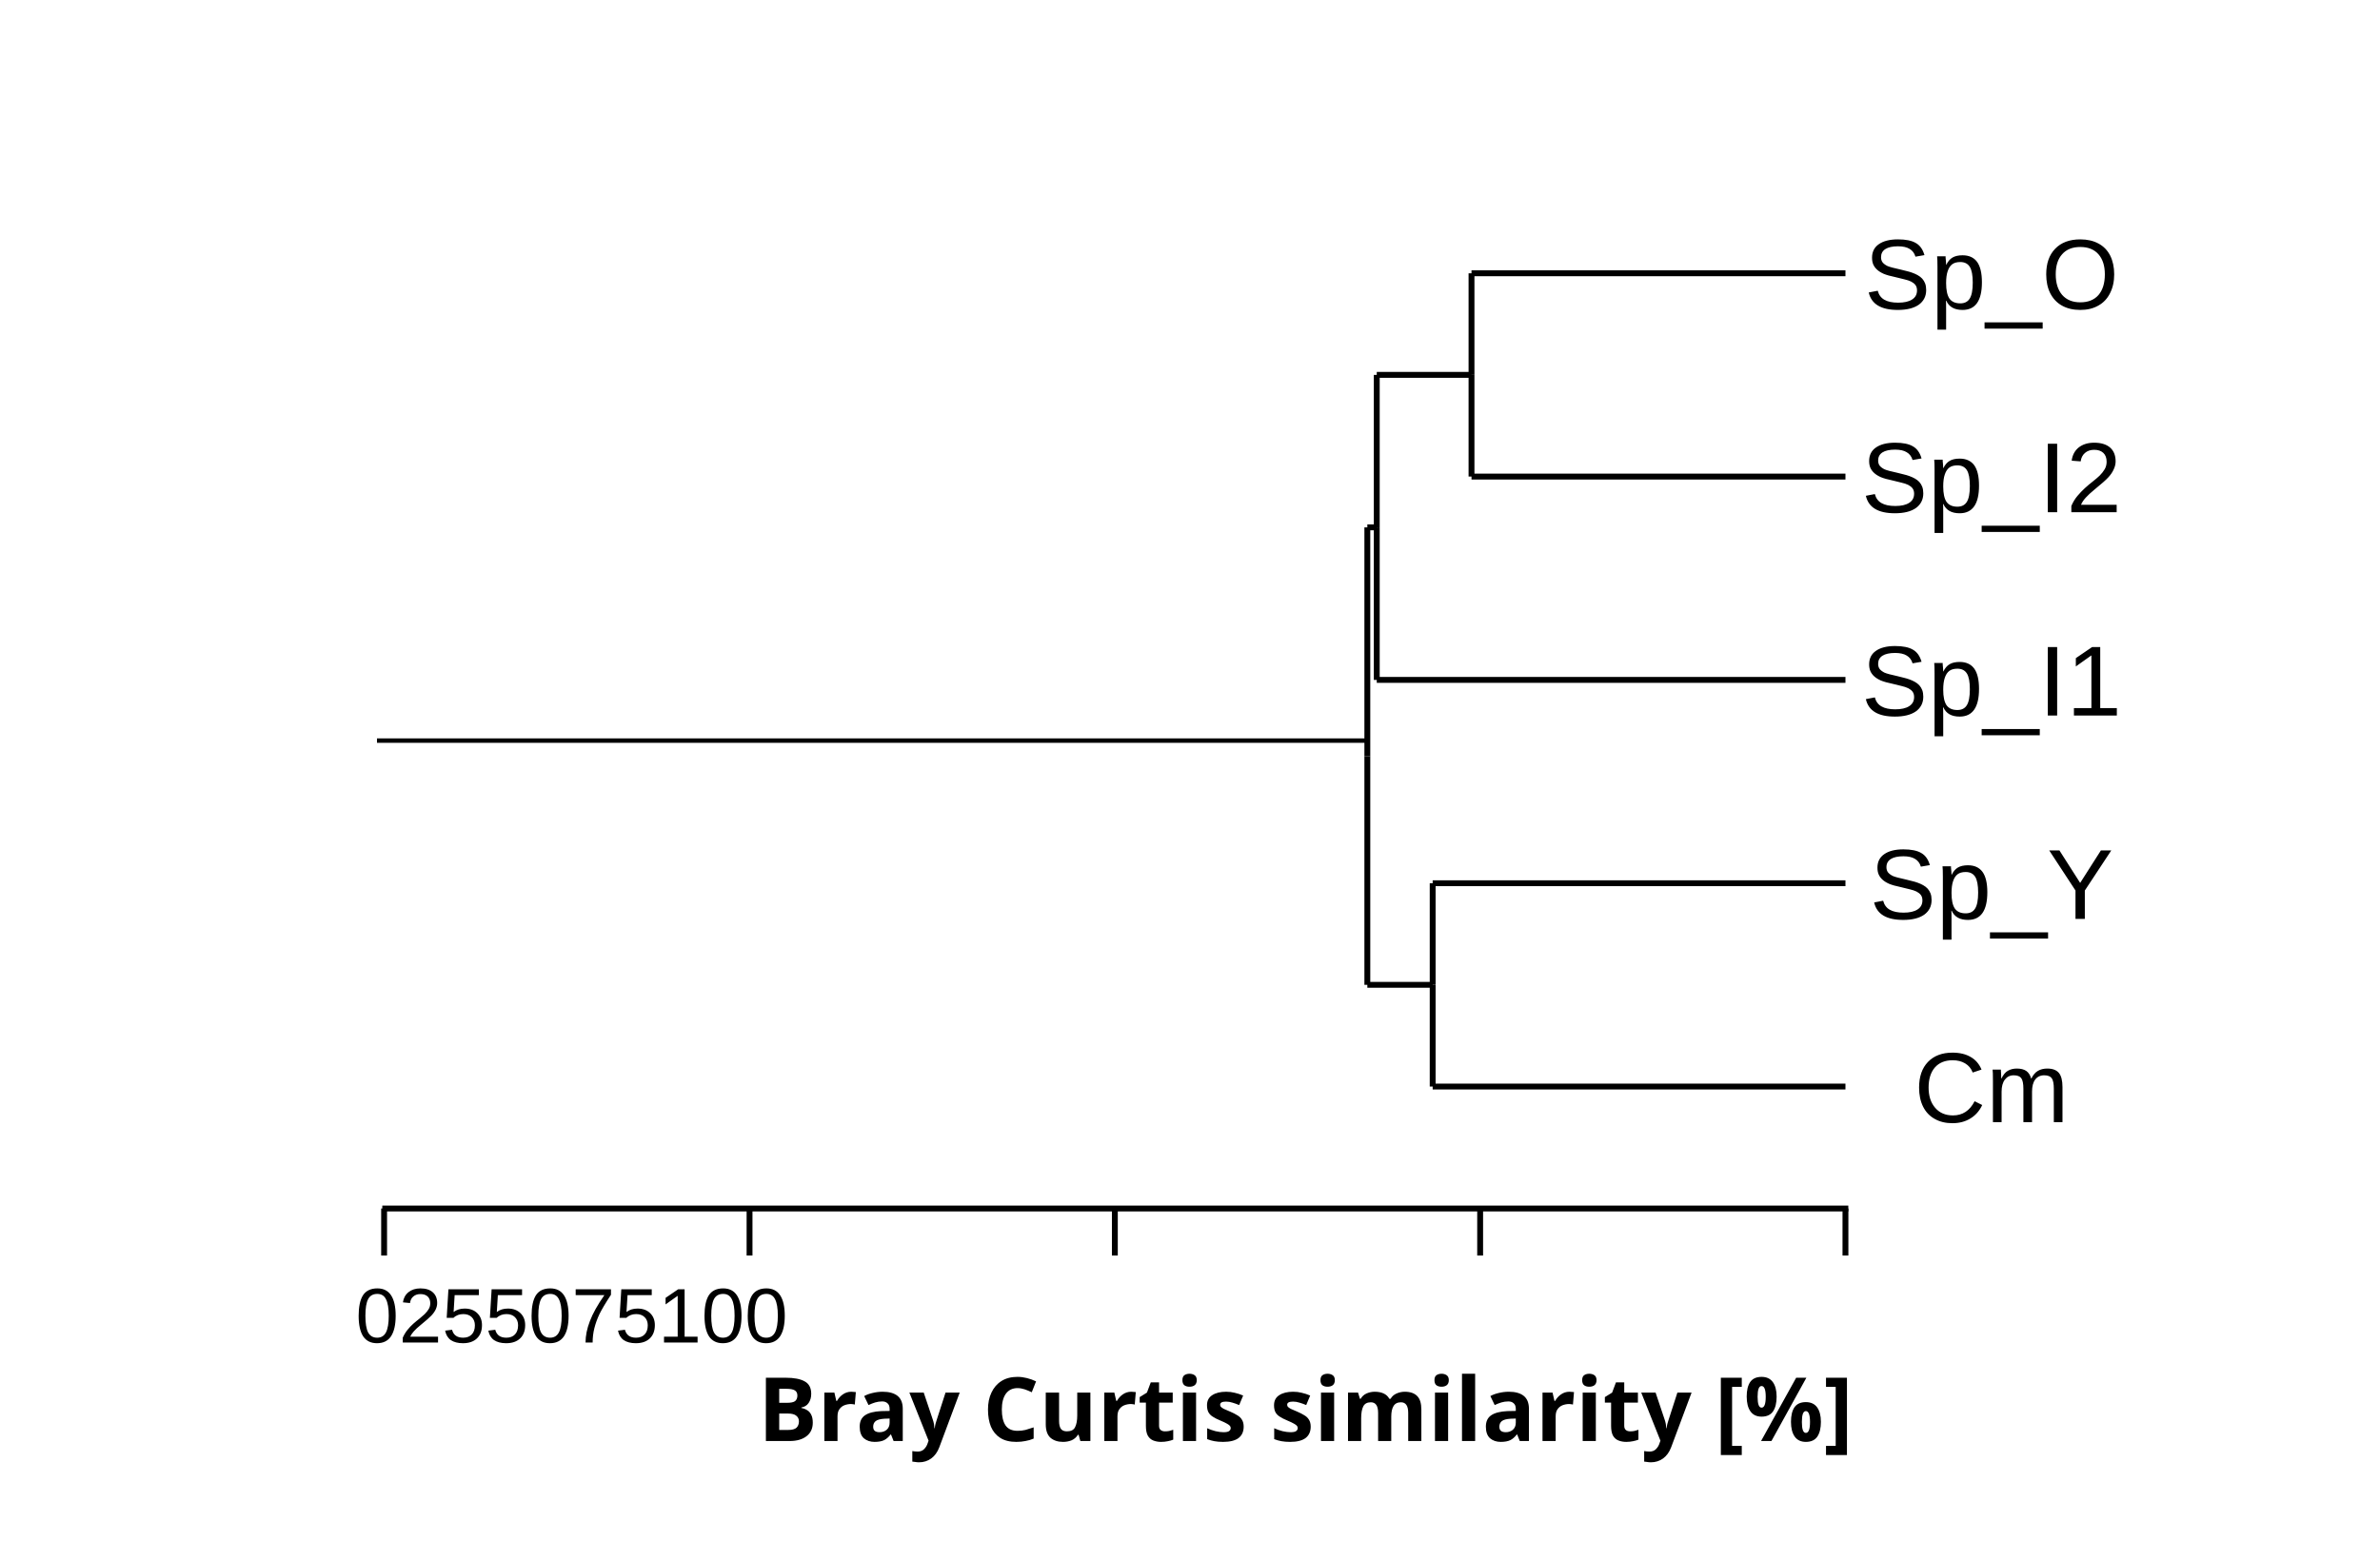
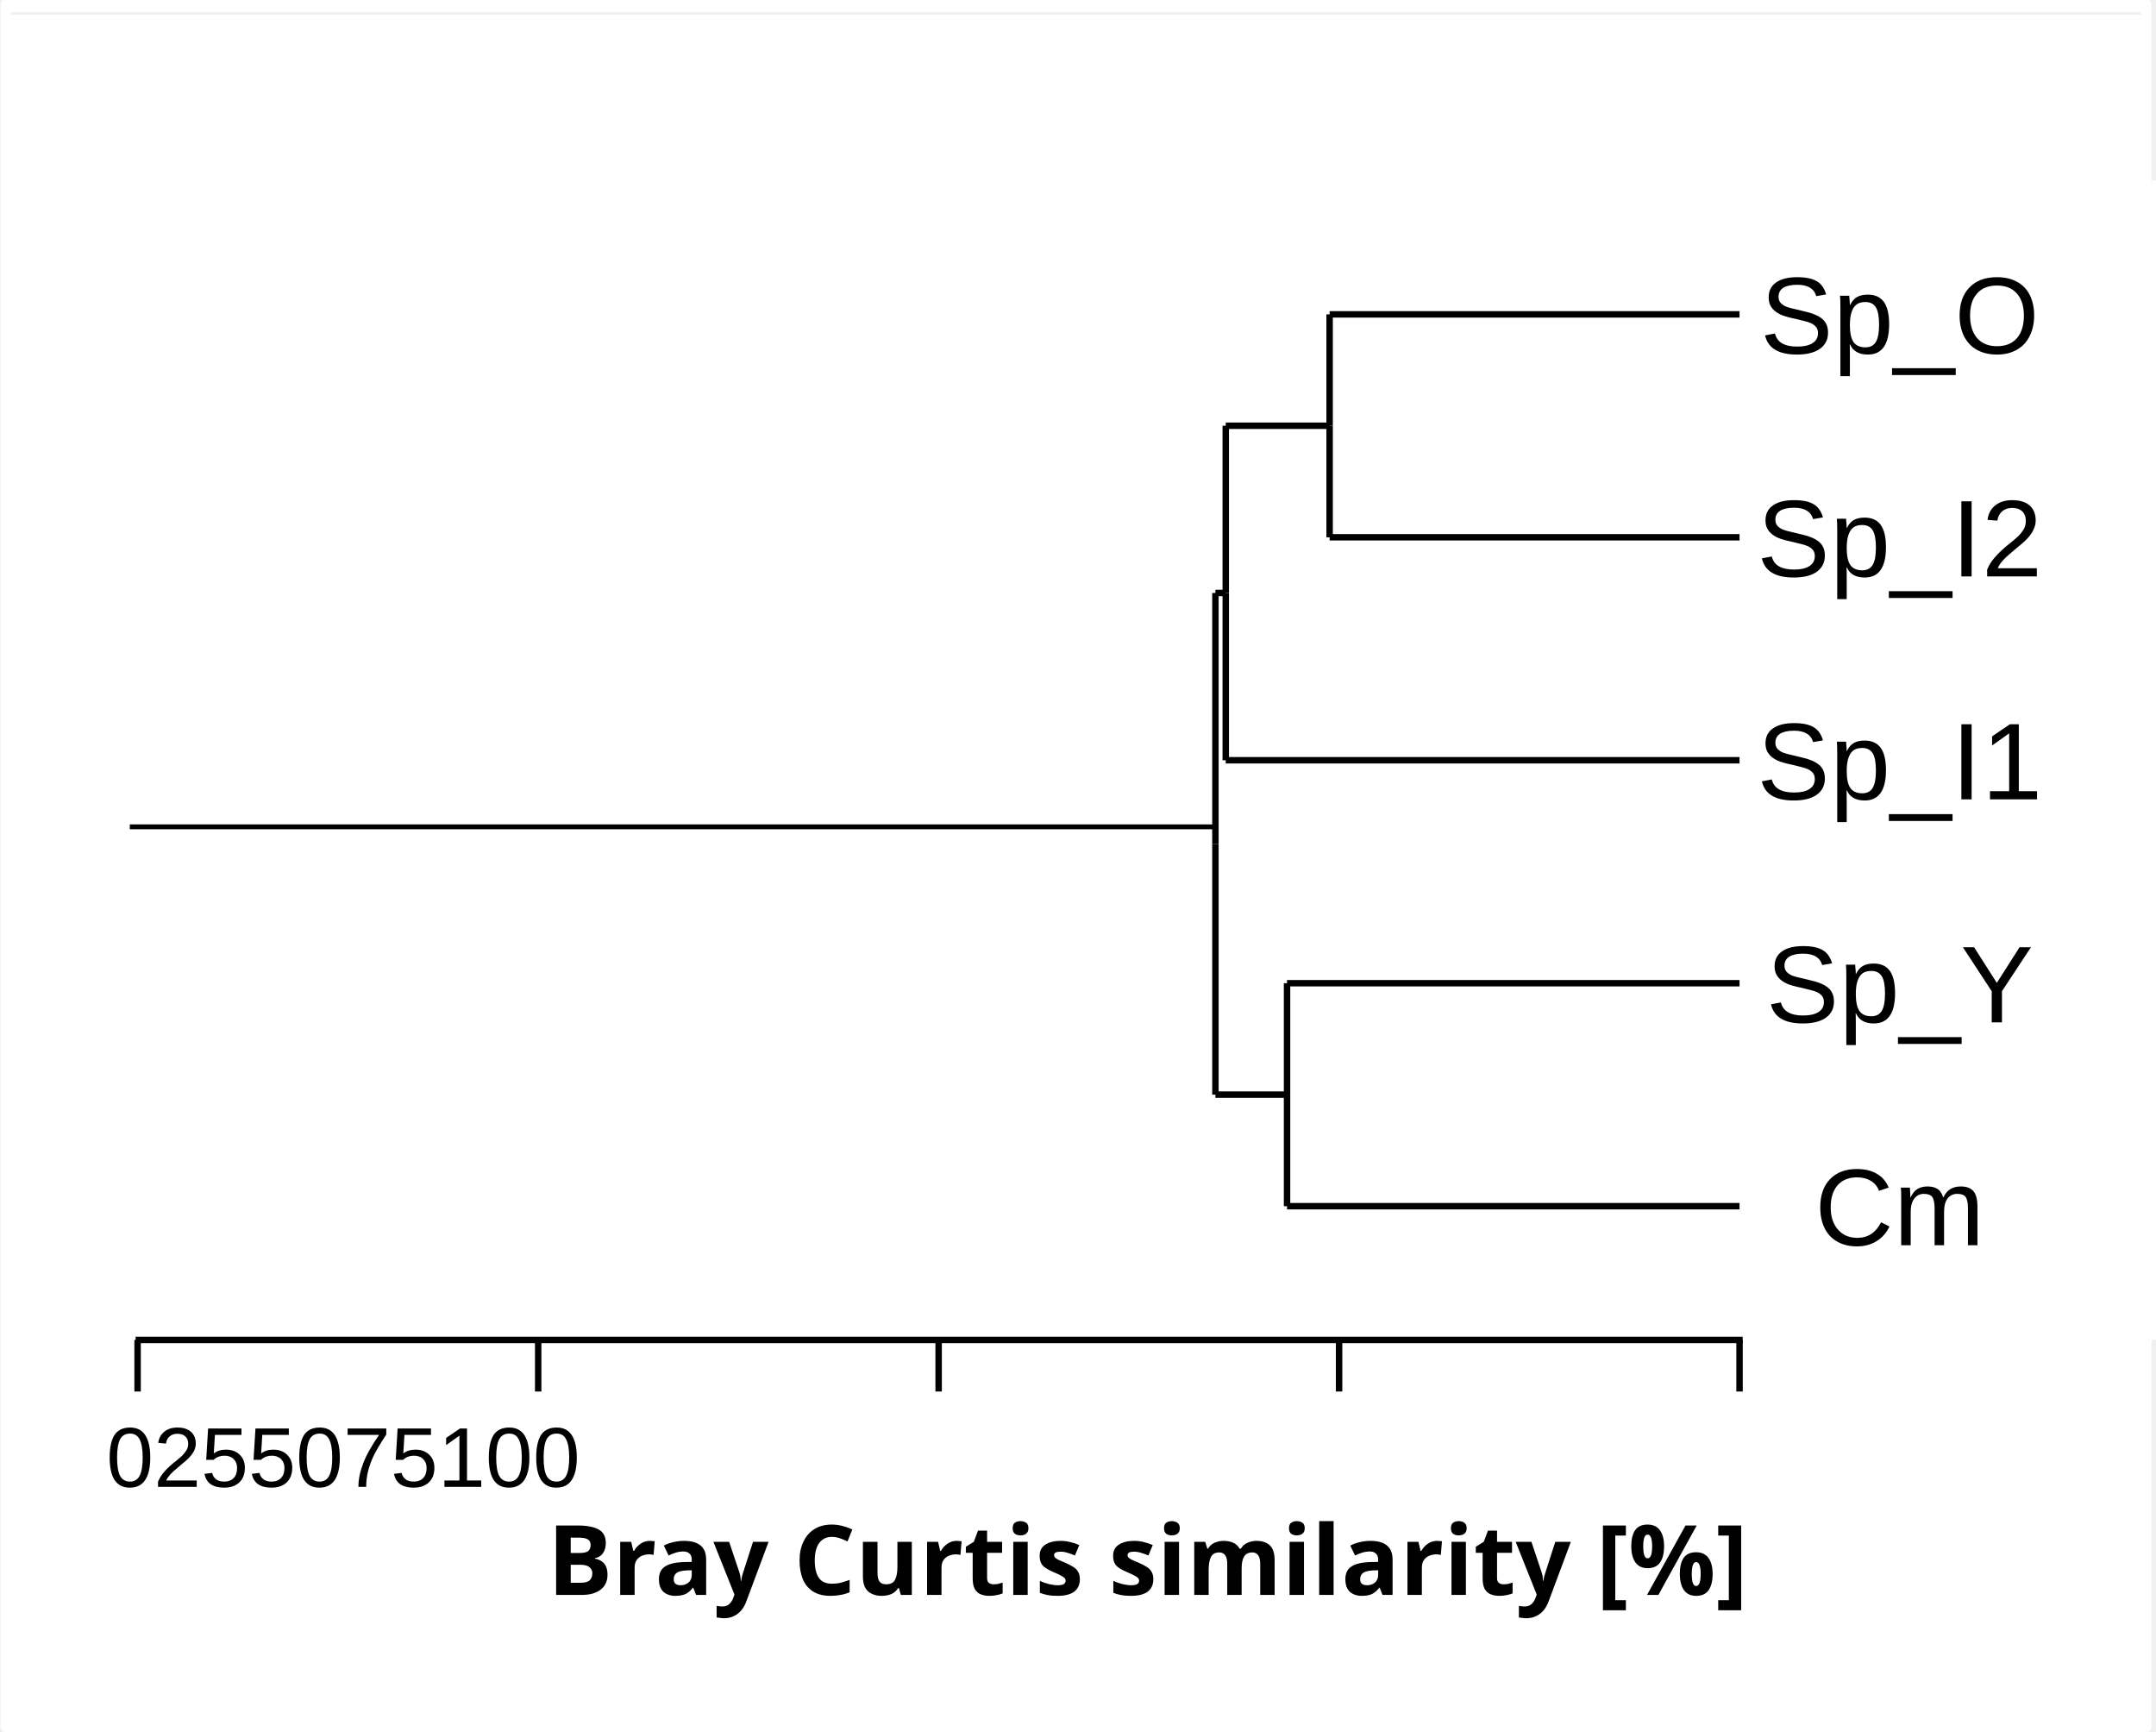
- <svg xmlns="http://www.w3.org/2000/svg" id="svg2" version="1.1" width="268.75" height="176.25" xml:space="preserve">
+ <svg xmlns="http://www.w3.org/2000/svg" id="svg2" version="1.1" width="222.088" height="178.361" xml:space="preserve">
  <defs id="defs6">
    <clipPath clipPathUnits="userSpaceOnUse" id="clipPath22">
      <path d="m 26.781,127.328 174.25,0 0,-95.52 -174.25,0 0,95.52 z" id="path24" />
    </clipPath>
    <clipPath clipPathUnits="userSpaceOnUse" id="clipPath30">
      <path d="M 0,0 215,0 215,141 0,141 0,0 z" id="path32" />
    </clipPath>
  </defs>
-   <g id="g10" transform="matrix(1.25,0,0,-1.25,0,176.25)">
-     <g id="g12">
+   <g id="g10" transform="matrix(1.25,0,0,-1.25,-29.20027,177.762)">
+     <g id="g12" transform="matrix(0.8188013,0,0,1,23.8398,0)">
      <path d="M 0,0 215,0 215,141 0,141 0,0 z" style="fill:#ffffff;fill-opacity:1;fill-rule:nonzero;stroke:none" id="path14" />
-       <path d="m 0,141.73 215.43,0 L 215.43,0 0,0 0,141.73 z" style="fill:none;stroke:#ffffff;stroke-opacity:1;stroke-width:1.06;stroke-linecap:round;stroke-linejoin:round;stroke-miterlimit:10;stroke-dasharray:none" id="path16" />
+       <path d="m 0,141.73 215.43,0 L 215.43,0 0,0 0,141.73 z" style="fill:none;stroke:#ffffff;stroke-width:1.06;stroke-linecap:round;stroke-linejoin:round;stroke-miterlimit:10;stroke-opacity:1;stroke-dasharray:none" id="path16" />
    </g>
    <g id="g18">
      <g id="g20" clip-path="url(#clipPath22)">
        <g id="g26">
          <g id="g28" />
          <g id="g34">
            <g clip-path="url(#clipPath30)" id="g36">
              <g id="g38">
                <path d="m 26.781,127.328 174.25,0 0,-95.52 -174.25,0 0,95.52 z" style="fill:#ffffff;fill-opacity:1;fill-rule:nonzero;stroke:none" id="path40" />
-                 <path d="m 123.52,72.68 0,-20.66" style="fill:none;stroke:#000000;stroke-opacity:1;stroke-width:0.53;stroke-linecap:butt;stroke-linejoin:round;stroke-miterlimit:10;stroke-dasharray:none" id="path42" />
-                 <path d="m 123.52,52.02 5.902,0" style="fill:none;stroke:#000000;stroke-opacity:1;stroke-width:0.53;stroke-linecap:butt;stroke-linejoin:round;stroke-miterlimit:10;stroke-dasharray:none" id="path44" />
-                 <path d="m 129.422,52.02 0,-9.192" style="fill:none;stroke:#000000;stroke-opacity:1;stroke-width:0.53;stroke-linecap:butt;stroke-linejoin:round;stroke-miterlimit:10;stroke-dasharray:none" id="path46" />
-                 <path d="m 129.422,42.828 37.289,0" style="fill:none;stroke:#000000;stroke-opacity:1;stroke-width:0.53;stroke-linecap:butt;stroke-linejoin:round;stroke-miterlimit:10;stroke-dasharray:none" id="path48" />
-                 <path d="m 129.422,52.02 0,9.179" style="fill:none;stroke:#000000;stroke-opacity:1;stroke-width:0.53;stroke-linecap:butt;stroke-linejoin:round;stroke-miterlimit:10;stroke-dasharray:none" id="path50" />
-                 <path d="m 129.422,61.199 37.289,0" style="fill:none;stroke:#000000;stroke-opacity:1;stroke-width:0.53;stroke-linecap:butt;stroke-linejoin:round;stroke-miterlimit:10;stroke-dasharray:none" id="path52" />
-                 <path d="m 123.52,72.68 0,20.672" style="fill:none;stroke:#000000;stroke-opacity:1;stroke-width:0.53;stroke-linecap:butt;stroke-linejoin:round;stroke-miterlimit:10;stroke-dasharray:none" id="path54" />
-                 <path d="m 123.52,93.352 0.851,0" style="fill:none;stroke:#000000;stroke-opacity:1;stroke-width:0.53;stroke-linecap:butt;stroke-linejoin:round;stroke-miterlimit:10;stroke-dasharray:none" id="path56" />
-                 <path d="m 124.371,93.352 0,-13.782" style="fill:none;stroke:#000000;stroke-opacity:1;stroke-width:0.53;stroke-linecap:butt;stroke-linejoin:round;stroke-miterlimit:10;stroke-dasharray:none" id="path58" />
-                 <path d="m 124.371,79.57 42.34,0" style="fill:none;stroke:#000000;stroke-opacity:1;stroke-width:0.53;stroke-linecap:butt;stroke-linejoin:round;stroke-miterlimit:10;stroke-dasharray:none" id="path60" />
-                 <path d="m 124.371,93.352 0,13.777" style="fill:none;stroke:#000000;stroke-opacity:1;stroke-width:0.53;stroke-linecap:butt;stroke-linejoin:round;stroke-miterlimit:10;stroke-dasharray:none" id="path62" />
-                 <path d="m 124.371,107.129 8.559,0" style="fill:none;stroke:#000000;stroke-opacity:1;stroke-width:0.53;stroke-linecap:butt;stroke-linejoin:round;stroke-miterlimit:10;stroke-dasharray:none" id="path64" />
-                 <path d="m 132.93,107.129 0,-9.188" style="fill:none;stroke:#000000;stroke-opacity:1;stroke-width:0.53;stroke-linecap:butt;stroke-linejoin:round;stroke-miterlimit:10;stroke-dasharray:none" id="path66" />
-                 <path d="m 132.93,97.941 33.781,0" style="fill:none;stroke:#000000;stroke-opacity:1;stroke-width:0.53;stroke-linecap:butt;stroke-linejoin:round;stroke-miterlimit:10;stroke-dasharray:none" id="path68" />
-                 <path d="m 132.93,107.129 0,9.18" style="fill:none;stroke:#000000;stroke-opacity:1;stroke-width:0.53;stroke-linecap:butt;stroke-linejoin:round;stroke-miterlimit:10;stroke-dasharray:none" id="path70" />
-                 <path d="m 132.93,116.309 33.781,0" style="fill:none;stroke:#000000;stroke-opacity:1;stroke-width:0.53;stroke-linecap:butt;stroke-linejoin:round;stroke-miterlimit:10;stroke-dasharray:none" id="path72" />
+                 <path d="m 123.52,72.68 0,-20.66" style="fill:none;stroke:#000000;stroke-width:0.53;stroke-linecap:butt;stroke-linejoin:round;stroke-miterlimit:10;stroke-opacity:1;stroke-dasharray:none" id="path42" />
+                 <path d="m 123.52,52.02 5.902,0" style="fill:none;stroke:#000000;stroke-width:0.53;stroke-linecap:butt;stroke-linejoin:round;stroke-miterlimit:10;stroke-opacity:1;stroke-dasharray:none" id="path44" />
+                 <path d="m 129.422,52.02 0,-9.192" style="fill:none;stroke:#000000;stroke-width:0.53;stroke-linecap:butt;stroke-linejoin:round;stroke-miterlimit:10;stroke-opacity:1;stroke-dasharray:none" id="path46" />
+                 <path d="m 129.422,42.828 37.289,0" style="fill:none;stroke:#000000;stroke-width:0.53;stroke-linecap:butt;stroke-linejoin:round;stroke-miterlimit:10;stroke-opacity:1;stroke-dasharray:none" id="path48" />
+                 <path d="m 129.422,52.02 0,9.179" style="fill:none;stroke:#000000;stroke-width:0.53;stroke-linecap:butt;stroke-linejoin:round;stroke-miterlimit:10;stroke-opacity:1;stroke-dasharray:none" id="path50" />
+                 <path d="m 129.422,61.199 37.289,0" style="fill:none;stroke:#000000;stroke-width:0.53;stroke-linecap:butt;stroke-linejoin:round;stroke-miterlimit:10;stroke-opacity:1;stroke-dasharray:none" id="path52" />
+                 <path d="m 123.52,72.68 0,20.672" style="fill:none;stroke:#000000;stroke-width:0.53;stroke-linecap:butt;stroke-linejoin:round;stroke-miterlimit:10;stroke-opacity:1;stroke-dasharray:none" id="path54" />
+                 <path d="m 123.52,93.352 0.851,0" style="fill:none;stroke:#000000;stroke-width:0.53;stroke-linecap:butt;stroke-linejoin:round;stroke-miterlimit:10;stroke-opacity:1;stroke-dasharray:none" id="path56" />
+                 <path d="m 124.371,93.352 0,-13.782" style="fill:none;stroke:#000000;stroke-width:0.53;stroke-linecap:butt;stroke-linejoin:round;stroke-miterlimit:10;stroke-opacity:1;stroke-dasharray:none" id="path58" />
+                 <path d="m 124.371,79.57 42.34,0" style="fill:none;stroke:#000000;stroke-width:0.53;stroke-linecap:butt;stroke-linejoin:round;stroke-miterlimit:10;stroke-opacity:1;stroke-dasharray:none" id="path60" />
+                 <path d="m 124.371,93.352 0,13.777" style="fill:none;stroke:#000000;stroke-width:0.53;stroke-linecap:butt;stroke-linejoin:round;stroke-miterlimit:10;stroke-opacity:1;stroke-dasharray:none" id="path62" />
+                 <path d="m 124.371,107.129 8.559,0" style="fill:none;stroke:#000000;stroke-width:0.53;stroke-linecap:butt;stroke-linejoin:round;stroke-miterlimit:10;stroke-opacity:1;stroke-dasharray:none" id="path64" />
+                 <path d="m 132.93,107.129 0,-9.188" style="fill:none;stroke:#000000;stroke-width:0.53;stroke-linecap:butt;stroke-linejoin:round;stroke-miterlimit:10;stroke-opacity:1;stroke-dasharray:none" id="path66" />
+                 <path d="m 132.93,97.941 33.781,0" style="fill:none;stroke:#000000;stroke-width:0.53;stroke-linecap:butt;stroke-linejoin:round;stroke-miterlimit:10;stroke-opacity:1;stroke-dasharray:none" id="path68" />
+                 <path d="m 132.93,107.129 0,9.18" style="fill:none;stroke:#000000;stroke-width:0.53;stroke-linecap:butt;stroke-linejoin:round;stroke-miterlimit:10;stroke-opacity:1;stroke-dasharray:none" id="path70" />
+                 <path d="m 132.93,116.309 33.781,0" style="fill:none;stroke:#000000;stroke-width:0.53;stroke-linecap:butt;stroke-linejoin:round;stroke-miterlimit:10;stroke-opacity:1;stroke-dasharray:none" id="path72" />
                <text transform="matrix(1,0,0,-1,172.91,39.61)" id="text74">
-                   <tspan style="fill:#000000;fill-opacity:1;fill-rule:nonzero;stroke:none;font-family:Arial;font-variant:normal;font-weight:normal;font-size:9;writing-mode:lr;-inkscape-font-specification:ArialMT" x="0 6.498" y="0" id="tspan76">Cm</tspan>
-                   <tspan style="fill:#000000;fill-opacity:1;fill-rule:nonzero;stroke:none;font-family:Arial;font-variant:normal;font-weight:normal;font-size:9;writing-mode:lr;-inkscape-font-specification:ArialMT" x="-4.01 1.984 6.988 11.992" y="-18.37" id="tspan78">Sp_Y</tspan>
-                   <tspan style="fill:#000000;fill-opacity:1;fill-rule:nonzero;stroke:none;font-family:Arial;font-variant:normal;font-weight:normal;font-size:9;writing-mode:lr;-inkscape-font-specification:ArialMT" x="-4.76 1.234 6.238 11.242 13.735" y="-36.74" id="tspan80">Sp_I1</tspan>
-                   <tspan style="fill:#000000;fill-opacity:1;fill-rule:nonzero;stroke:none;font-family:Arial;font-variant:normal;font-weight:normal;font-size:9;writing-mode:lr;-inkscape-font-specification:ArialMT" x="-4.76 1.234 6.238 11.242 13.735" y="-55.11" id="tspan82">Sp_I2</tspan>
-                   <tspan style="fill:#000000;fill-opacity:1;fill-rule:nonzero;stroke:none;font-family:Arial;font-variant:normal;font-weight:normal;font-size:9;writing-mode:lr;-inkscape-font-specification:ArialMT" x="-4.5 1.494 6.498 11.502" y="-73.48" id="tspan84">Sp_O</tspan>
+                   <tspan style="font-size:9px;font-variant:normal;font-weight:normal;writing-mode:lr-tb;fill:#000000;fill-opacity:1;fill-rule:nonzero;stroke:none;font-family:Arial;-inkscape-font-specification:ArialMT" x="0 6.498" y="0" id="tspan76">Cm</tspan>
+                   <tspan style="font-size:9px;font-variant:normal;font-weight:normal;writing-mode:lr-tb;fill:#000000;fill-opacity:1;fill-rule:nonzero;stroke:none;font-family:Arial;-inkscape-font-specification:ArialMT" x="-4.01 1.984 6.988 11.992" y="-18.37" id="tspan78">Sp_Y</tspan>
+                   <tspan style="font-size:9px;font-variant:normal;font-weight:normal;writing-mode:lr-tb;fill:#000000;fill-opacity:1;fill-rule:nonzero;stroke:none;font-family:Arial;-inkscape-font-specification:ArialMT" x="-4.76 1.234 6.238 11.242 13.735" y="-36.74" id="tspan80">Sp_I1</tspan>
+                   <tspan style="font-size:9px;font-variant:normal;font-weight:normal;writing-mode:lr-tb;fill:#000000;fill-opacity:1;fill-rule:nonzero;stroke:none;font-family:Arial;-inkscape-font-specification:ArialMT" x="-4.76 1.234 6.238 11.242 13.735" y="-55.11" id="tspan82">Sp_I2</tspan>
+                   <tspan style="font-size:9px;font-variant:normal;font-weight:normal;writing-mode:lr-tb;fill:#000000;fill-opacity:1;fill-rule:nonzero;stroke:none;font-family:Arial;-inkscape-font-specification:ArialMT" x="-4.5 1.494 6.498 11.502" y="-73.48" id="tspan84">Sp_O</tspan>
                </text>
              </g>
            </g>
          </g>
        </g>
      </g>
    </g>
    <g id="g86">
      <g id="g88" transform="matrix(0.760021,0,0,1,0,141)">
-         <path d="m 45.44,-109.191 174.25,0" style="fill:none;stroke:#000000;stroke-opacity:1;stroke-width:0.53;stroke-linecap:butt;stroke-linejoin:round;stroke-miterlimit:10;stroke-dasharray:none" id="path90" />
+         <path d="m 45.44,-109.191 174.25,0" style="fill:none;stroke:#000000;stroke-width:0.53;stroke-linecap:butt;stroke-linejoin:round;stroke-miterlimit:10;stroke-opacity:1;stroke-dasharray:none" id="path90" />
      </g>
-       <path d="m 166.711,27.559 0,4.25" style="fill:none;stroke:#000000;stroke-opacity:1;stroke-width:0.53;stroke-linecap:butt;stroke-linejoin:round;stroke-miterlimit:10;stroke-dasharray:none" id="path92" />
-       <path d="m 133.711,27.559 0,4.25" style="fill:none;stroke:#000000;stroke-opacity:1;stroke-width:0.53;stroke-linecap:butt;stroke-linejoin:round;stroke-miterlimit:10;stroke-dasharray:none" id="path94" />
-       <path d="m 100.711,27.559 0,4.25" style="fill:none;stroke:#000000;stroke-opacity:1;stroke-width:0.53;stroke-linecap:butt;stroke-linejoin:round;stroke-miterlimit:10;stroke-dasharray:none" id="path96" />
-       <path d="m 67.711,27.559 0,4.25" style="fill:none;stroke:#000000;stroke-opacity:1;stroke-width:0.53;stroke-linecap:butt;stroke-linejoin:round;stroke-miterlimit:10;stroke-dasharray:none" id="path98" />
-       <path d="m 34.699,27.559 0,4.25" style="fill:none;stroke:#000000;stroke-opacity:1;stroke-width:0.53;stroke-linecap:butt;stroke-linejoin:round;stroke-miterlimit:10;stroke-dasharray:none" id="path100" />
+       <path d="m 166.711,27.559 0,4.25" style="fill:none;stroke:#000000;stroke-width:0.53;stroke-linecap:butt;stroke-linejoin:round;stroke-miterlimit:10;stroke-opacity:1;stroke-dasharray:none" id="path92" />
+       <path d="m 133.711,27.559 0,4.25" style="fill:none;stroke:#000000;stroke-width:0.53;stroke-linecap:butt;stroke-linejoin:round;stroke-miterlimit:10;stroke-opacity:1;stroke-dasharray:none" id="path94" />
+       <path d="m 100.711,27.559 0,4.25" style="fill:none;stroke:#000000;stroke-width:0.53;stroke-linecap:butt;stroke-linejoin:round;stroke-miterlimit:10;stroke-opacity:1;stroke-dasharray:none" id="path96" />
+       <path d="m 67.711,27.559 0,4.25" style="fill:none;stroke:#000000;stroke-width:0.53;stroke-linecap:butt;stroke-linejoin:round;stroke-miterlimit:10;stroke-opacity:1;stroke-dasharray:none" id="path98" />
+       <path d="m 34.699,27.559 0,4.25" style="fill:none;stroke:#000000;stroke-width:0.53;stroke-linecap:butt;stroke-linejoin:round;stroke-miterlimit:10;stroke-opacity:1;stroke-dasharray:none" id="path100" />
      <text transform="matrix(1,0,0,-1,68.47,10.8)" id="text102">
-         <tspan style="fill:#000000;fill-opacity:1;fill-rule:nonzero;stroke:none;font-family:Times New Roman Bold;font-variant:normal;font-weight:bold;font-size:8;writing-mode:lr;-inkscape-font-specification:TimesNewRomanPS-BoldMT" x="0 5.328 8.872 12.872 16.872 18.872 24.648 29.096 32.64 35.304 37.52 40.632 42.632 45.744 47.96 54.624 56.84 59.056 63.056 66.6 68.816 71.48 75.48 77.48 80.144 88.144" y="0" id="tspan104">Bray Curtis similarity [%]</tspan>
+         <tspan style="font-size:8px;font-variant:normal;font-weight:bold;writing-mode:lr-tb;fill:#000000;fill-opacity:1;fill-rule:nonzero;stroke:none;font-family:Times New Roman Bold;-inkscape-font-specification:TimesNewRomanPS-BoldMT" x="0 5.328 8.872 12.872 16.872 18.872 24.648 29.096 32.64 35.304 37.52 40.632 42.632 45.744 47.96 54.624 56.84 59.056 63.056 66.6 68.816 71.48 75.48 77.48 80.144 88.144" y="0" id="tspan104">Bray Curtis similarity [%]</tspan>
      </text>
      <text transform="matrix(1,0,0,-0.9968835,32.1183,19.7)" id="text106">
-         <tspan style="fill:#000000;fill-opacity:1;fill-rule:nonzero;stroke:none;font-family:Arial;font-variant:normal;font-weight:normal;font-size:7.022;writing-mode:lr;-inkscape-font-specification:ArialMT" x="0 31.184 35.088 64.257 68.161 97.275 101.18 128.038 131.942 135.847" y="0" id="tspan108">0255075100</tspan>
+         <tspan style="font-size:7.022px;font-variant:normal;font-weight:normal;writing-mode:lr-tb;fill:#000000;fill-opacity:1;fill-rule:nonzero;stroke:none;font-family:Arial;-inkscape-font-specification:ArialMT" x="0 31.184 35.088 64.257 68.161 97.275 101.18 128.038 131.942 135.847" y="0" id="tspan108">0255075100</tspan>
      </text>
    </g>
-     <path style="fill:none;stroke:#000000;stroke-width:0.5;stroke-linecap:butt;stroke-linejoin:miter;stroke-opacity:1;stroke-miterlimit:4;stroke-dasharray:none" d="m 154.219,83.644 -111.65,0" id="path3085" transform="matrix(0.8,0,0,-0.8,0,141)" />
+     <path style="fill:none;stroke:#000000;stroke-width:0.5;stroke-linecap:butt;stroke-linejoin:miter;stroke-miterlimit:4;stroke-opacity:1;stroke-dasharray:none" d="m 154.219,83.644 -111.65,0" id="path3085" transform="matrix(0.8,0,0,-0.8,0,141)" />
  </g>
</svg>
